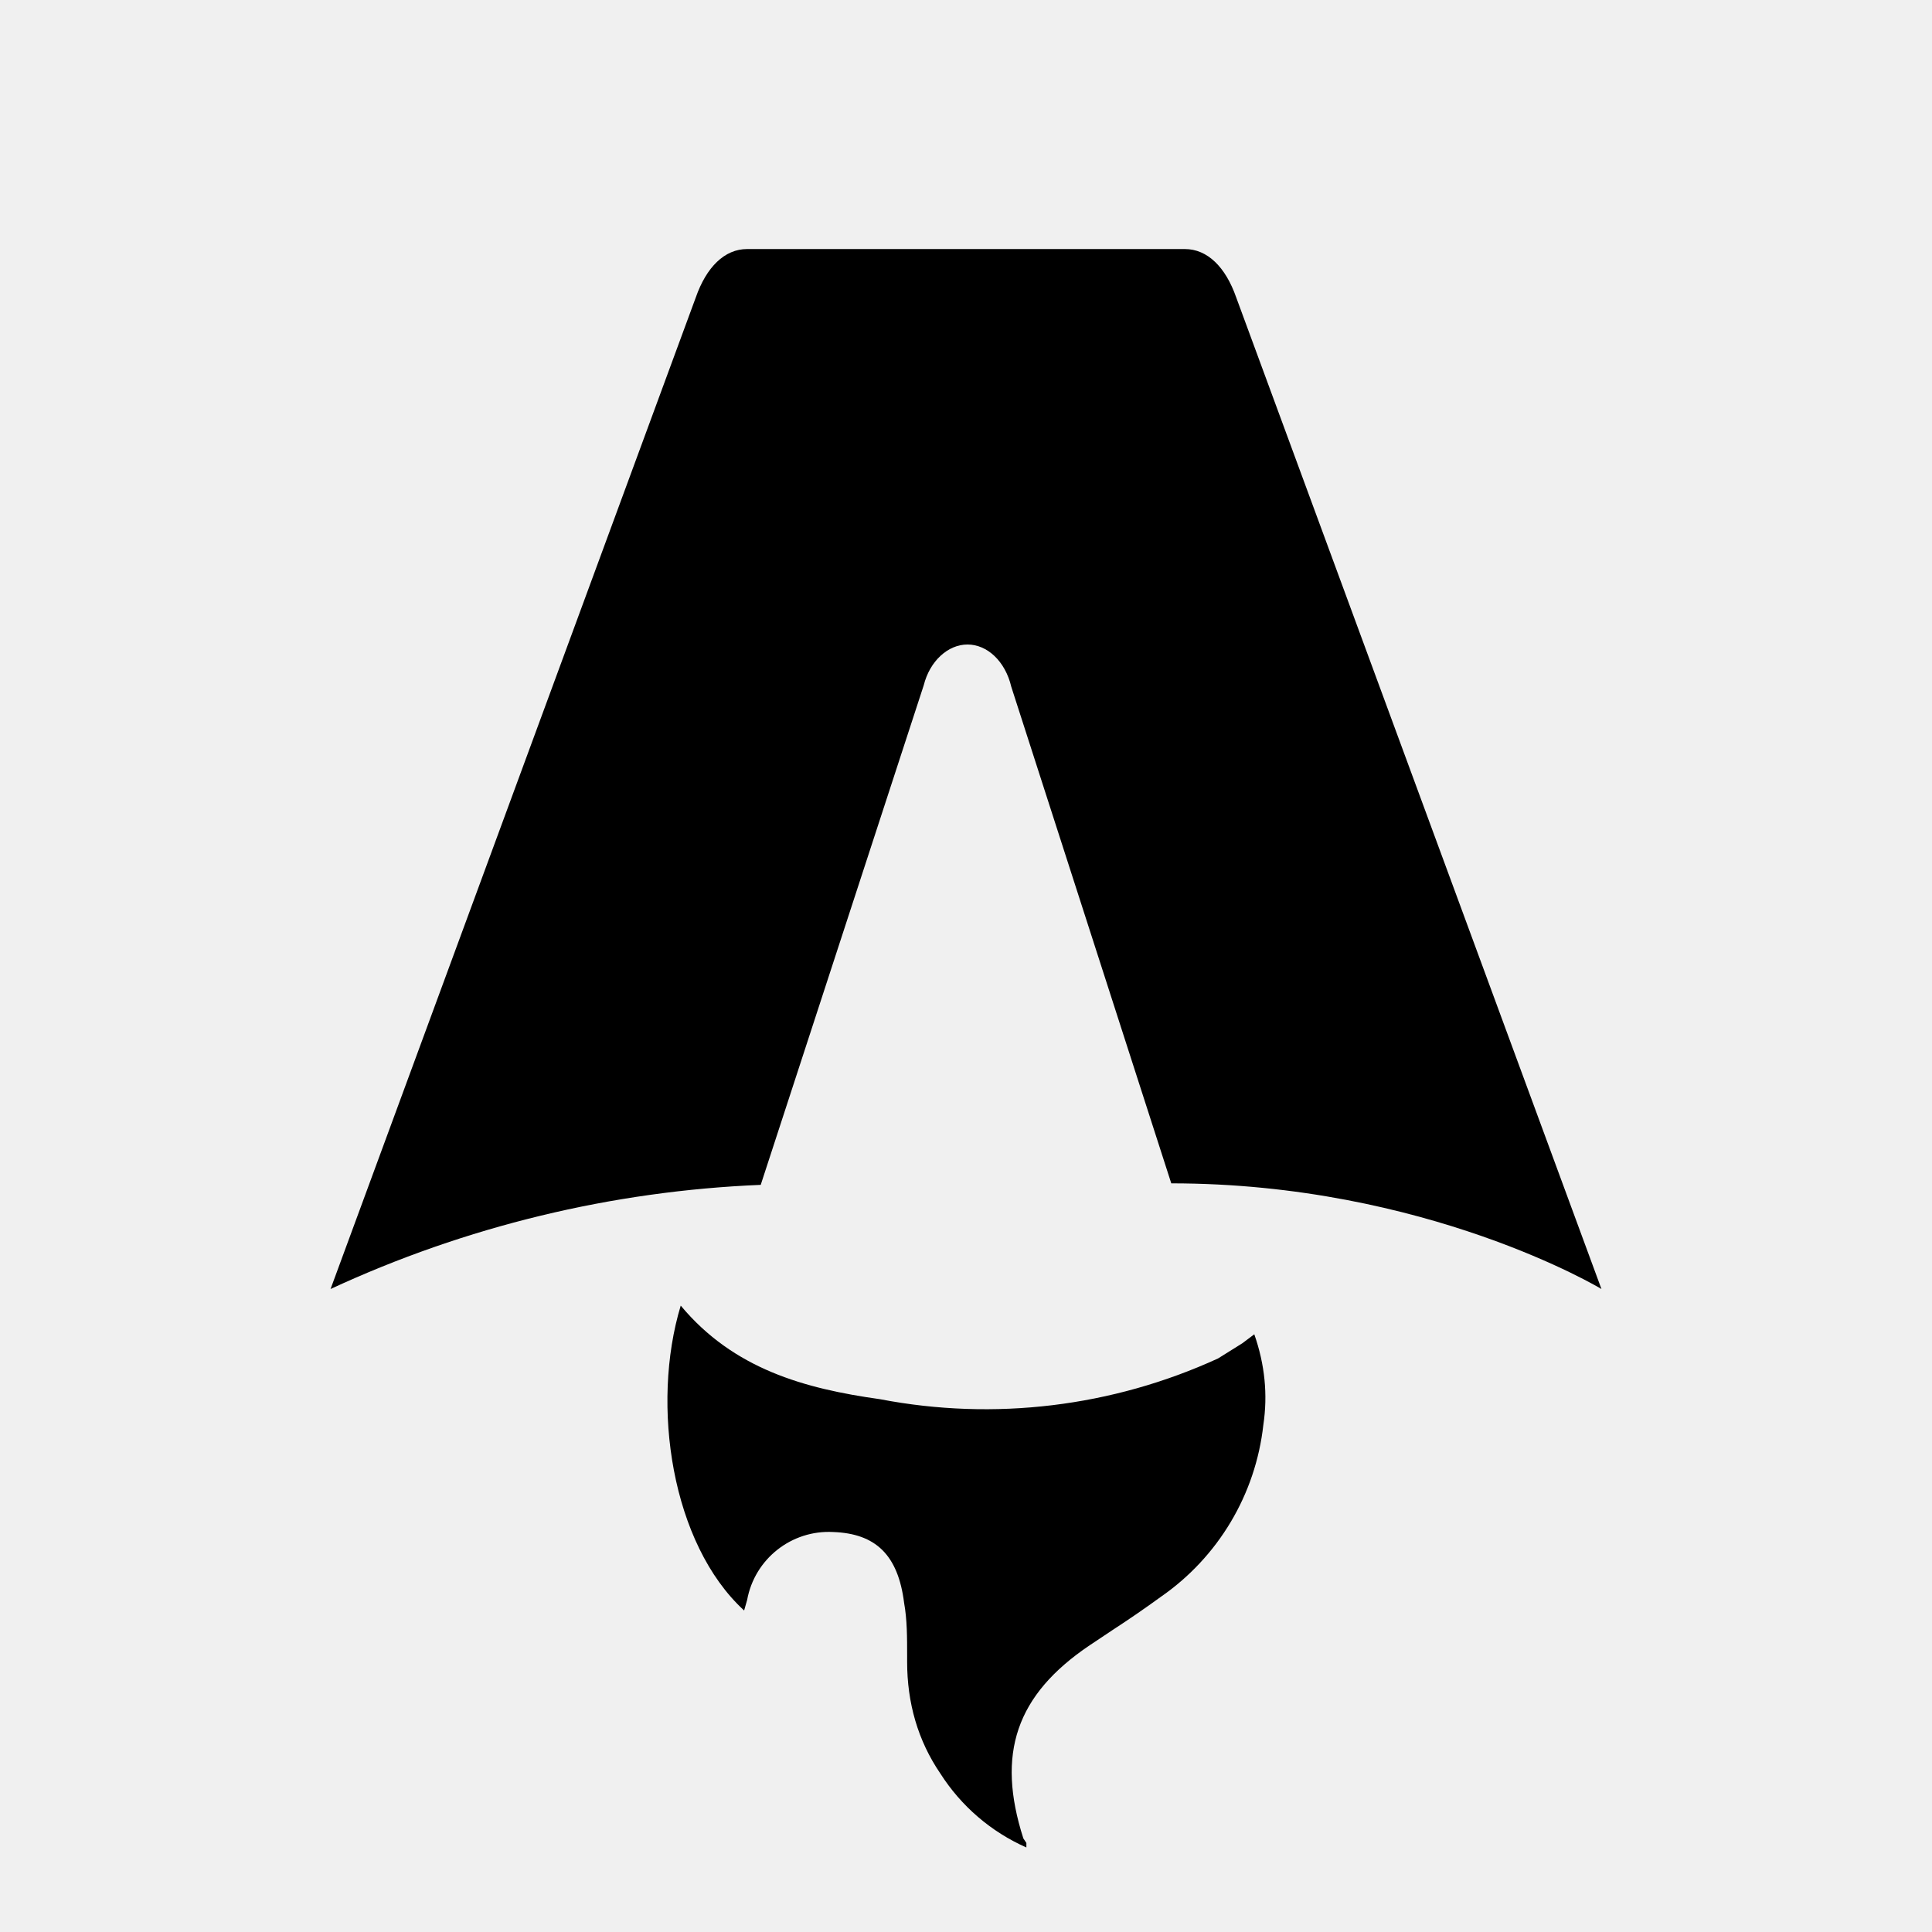
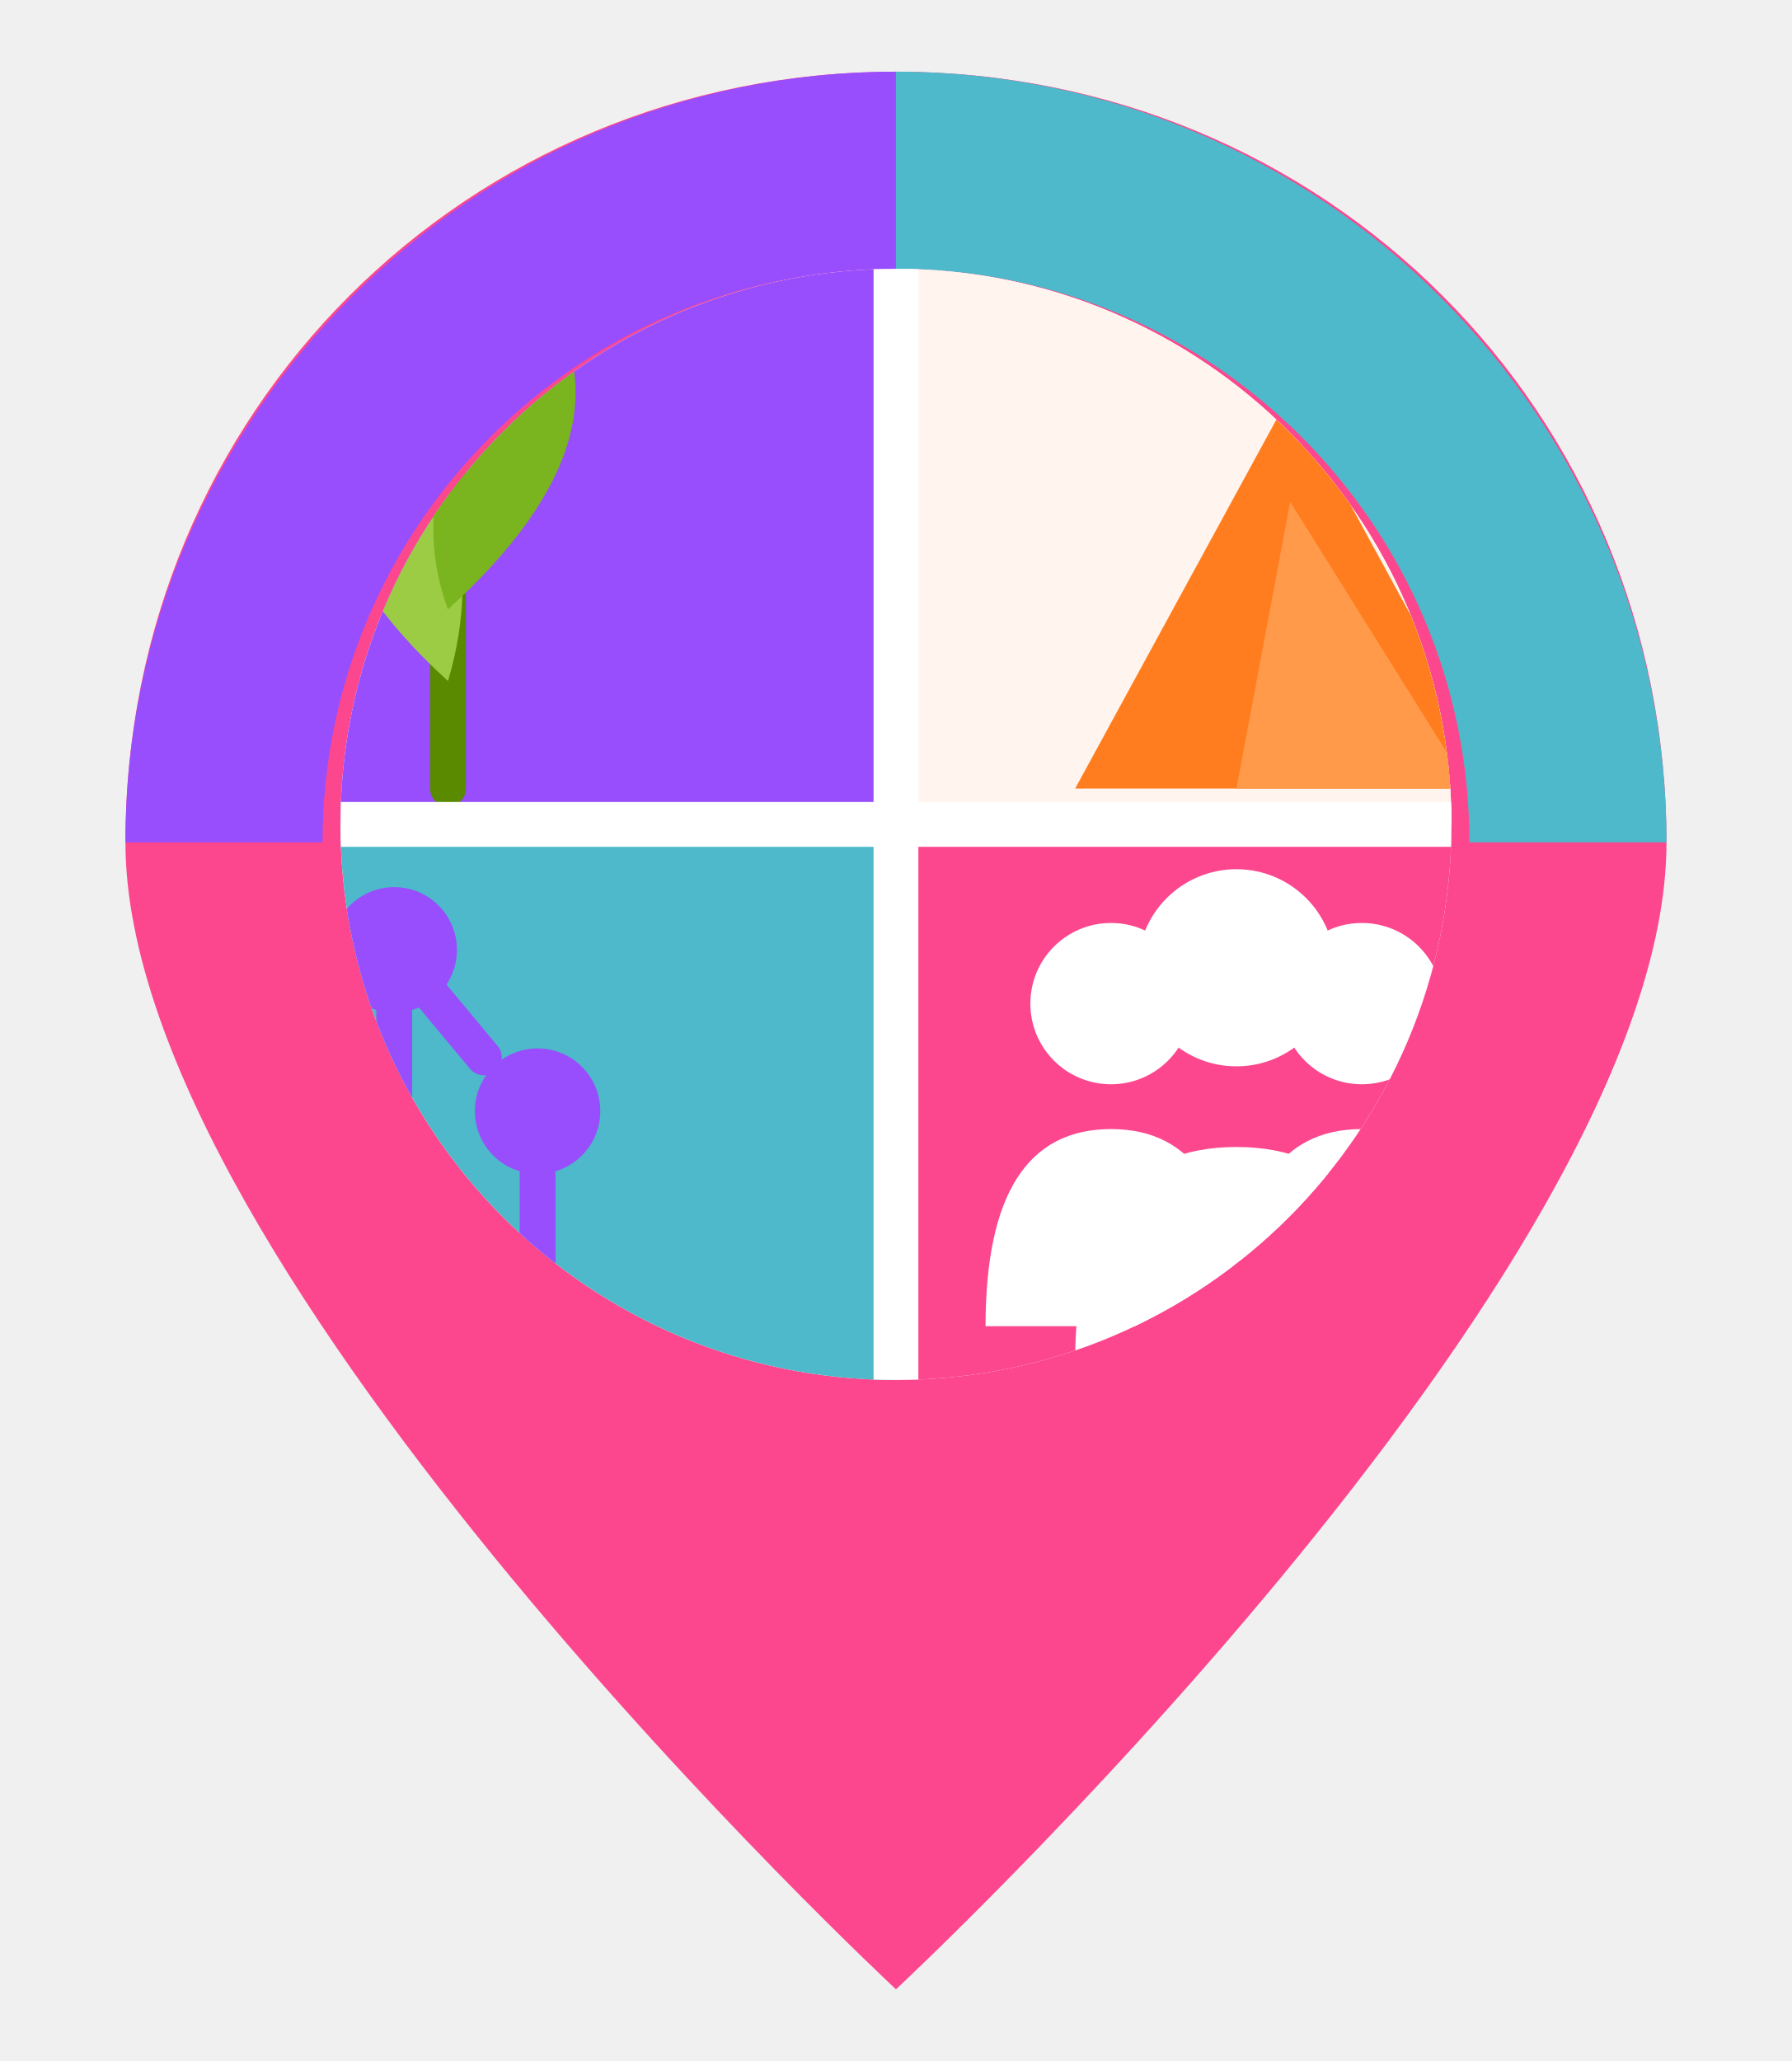
- <svg xmlns="http://www.w3.org/2000/svg" fill="none" viewBox="0 0 128 128">
-   <path d="M50.4 78.5a75.1 75.1 0 0 0-28.5 6.9l24.2-65.7c.7-2 1.9-3.2 3.4-3.2h29c1.5 0 2.7 1.2 3.4 3.2l24.2 65.7s-11.6-7-28.5-7L67 45.5c-.4-1.7-1.6-2.8-2.9-2.8-1.3 0-2.5 1.1-2.9 2.7L50.4 78.5Zm-1.1 28.2Zm-4.2-20.2c-2 6.6-.6 15.8 4.2 20.2a17.5 17.5 0 0 1 .2-.7 5.5 5.5 0 0 1 5.7-4.5c2.8.1 4.3 1.5 4.7 4.7.2 1.1.2 2.3.2 3.5v.4c0 2.7.7 5.2 2.2 7.4a13 13 0 0 0 5.7 4.9v-.3l-.2-.3c-1.8-5.6-.5-9.5 4.4-12.8l1.5-1a73 73 0 0 0 3.2-2.2 16 16 0 0 0 6.8-11.4c.3-2 .1-4-.6-6l-.8.6-1.6 1a37 37 0 0 1-22.4 2.7c-5-.7-9.7-2-13.2-6.2Z" />
-   <style>
-         path { fill: #000; }
-         @media (prefers-color-scheme: dark) {
-             path { fill: #FFF; }
-         }
-     </style>
+ <svg xmlns="http://www.w3.org/2000/svg" viewBox="0 0 100 115">
+   <defs>
+     <clipPath id="pin">
+       <path d="M50 4C26 4 7 23 7 47C7 71 50 111 50 111C50 111 93 71 93 47C93 23 74 4 50 4Z" />
+     </clipPath>
+     <clipPath id="circ">
+       <circle cx="50" cy="46" r="31" />
+     </clipPath>
+     <clipPath id="qtl">
+       <rect x="0" y="0" width="50" height="46" />
+     </clipPath>
+     <clipPath id="qtr">
+       <rect x="50" y="0" width="50" height="46" />
+     </clipPath>
+     <clipPath id="qbl">
+       <rect x="0" y="46" width="50" height="65" />
+     </clipPath>
+     <clipPath id="qbr">
+       <rect x="50" y="46" width="50" height="65" />
+     </clipPath>
+   </defs>
+   <g clip-path="url(#pin)">
+     <rect width="100" height="115" fill="#FC478E" />
+     <path d="M7 47A43 43 0 0 1 50 4L50 15A32 32 0 0 0 18 47Z" fill="#984EFD" />
+     <path d="M50 4A43 43 0 0 1 93 47L82 47A32 32 0 0 0 50 15Z" fill="#4DB9CA" />
+     <circle cx="50" cy="46" r="31" fill="white" />
+     <g clip-path="url(#circ)">
+       <g clip-path="url(#qtl)">
+         <rect x="0" y="0" width="50" height="46" fill="#984EFD" />
+         <line x1="25" y1="44" x2="25" y2="24" stroke="#5a8a00" stroke-width="2" stroke-linecap="round" />
+         <path d="M25 38 Q14 28 20 18 Q28 28 25 38Z" fill="#9CCC44" />
+         <path d="M25 34 Q36 24 30 16 Q22 26 25 34Z" fill="#7ab520" />
+       </g>
+     </g>
+     <g clip-path="url(#circ)">
+       <g clip-path="url(#qtr)">
+         <rect x="50" y="0" width="50" height="46" fill="#FFF5EE" />
+         <polygon points="60,44 72,22 84,44" fill="#FF7D1F" />
+         <polygon points="69,44 72,28 82,44" fill="#FF9A4A" />
+       </g>
+     </g>
+     <g clip-path="url(#circ)">
+       <g clip-path="url(#qbl)">
+         <rect x="0" y="46" width="50" height="65" fill="#4DB9CA" />
+         <g stroke="#984EFD" stroke-linecap="round" stroke-linejoin="round">
+           <circle cx="22" cy="53" r="3.5" fill="#984EFD" stroke="none" />
+           <circle cx="30" cy="62" r="3.5" fill="#984EFD" stroke="none" />
+           <circle cx="18" cy="70" r="3.5" fill="#984EFD" stroke="none" />
+           <line x1="22" y1="56" x2="22" y2="67" stroke-width="2" />
+           <line x1="22" y1="67" x2="18" y2="70" stroke-width="2" />
+           <line x1="22" y1="53" x2="27" y2="59" stroke-width="2" />
+           <line x1="30" y1="62" x2="30" y2="73" stroke-width="2" />
+         </g>
+       </g>
+     </g>
+     <g clip-path="url(#circ)">
+       <g clip-path="url(#qbr)">
+         <rect x="50" y="46" width="50" height="65" fill="#FC478E" />
+         <circle cx="62" cy="56" r="4.5" fill="white" />
+         <path d="M55 74Q55 63 62 63Q69 63 69 74Z" fill="white" />
+         <circle cx="76" cy="56" r="4.5" fill="white" />
+         <path d="M69 74Q69 63 76 63Q83 63 83 74Z" fill="white" />
+         <circle cx="69" cy="54" r="5.5" fill="white" />
+         <path d="M60 76Q60 64 69 64Q78 64 78 76Z" fill="white" />
+       </g>
+     </g>
+     <g clip-path="url(#circ)">
+       <line x1="50" y1="15" x2="50" y2="77" stroke="white" stroke-width="2.5" />
+       <line x1="19" y1="46" x2="81" y2="46" stroke="white" stroke-width="2.5" />
+     </g>
+   </g>
</svg>
